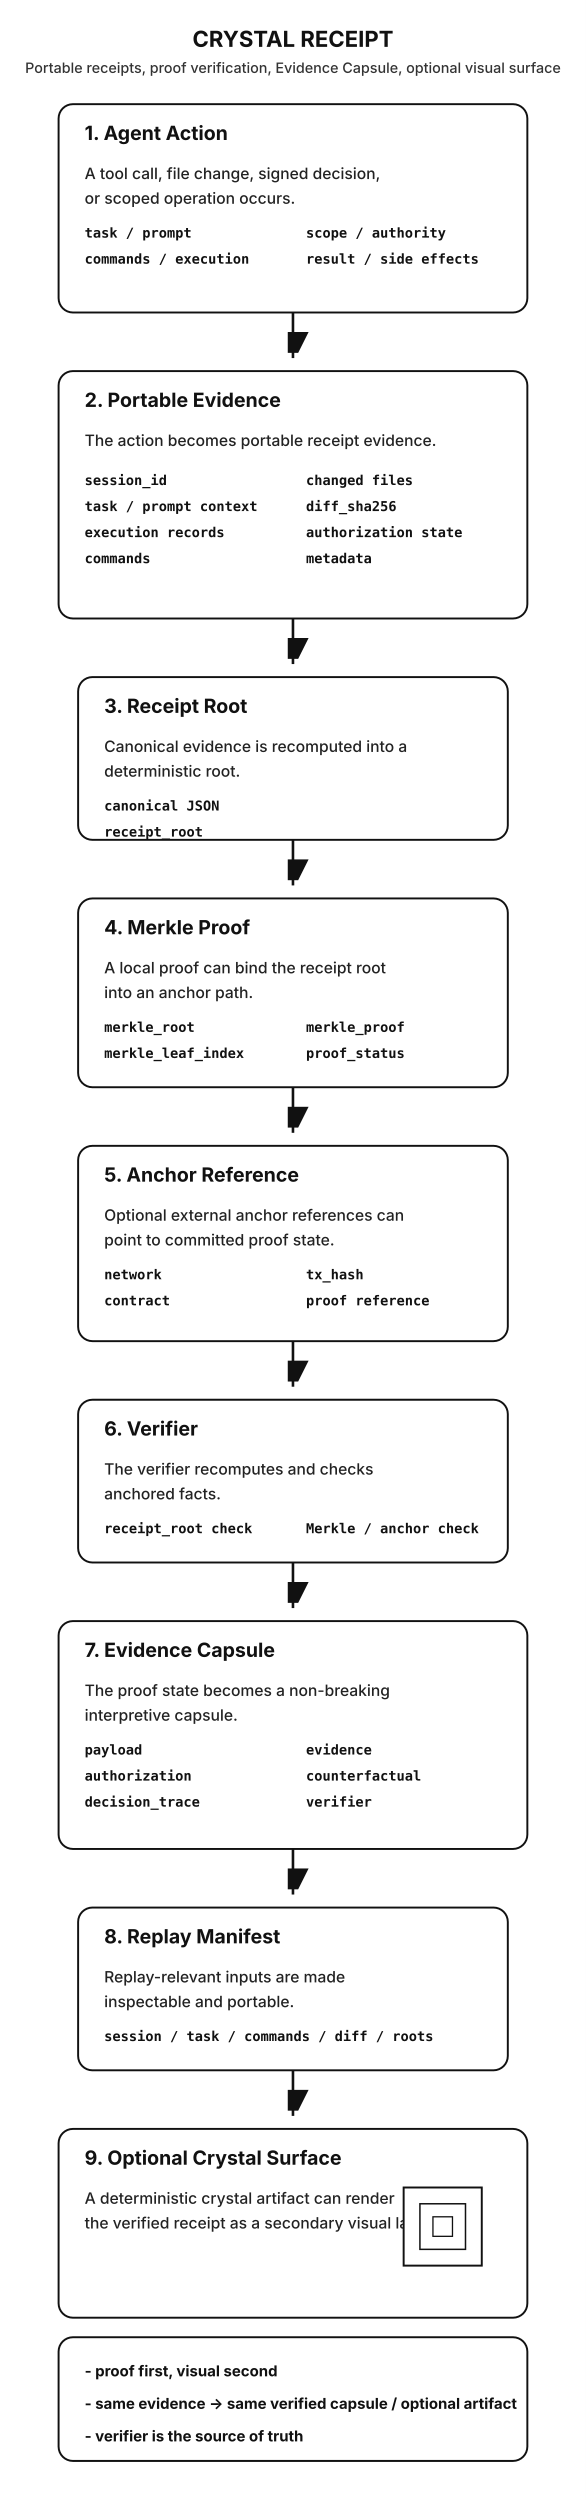
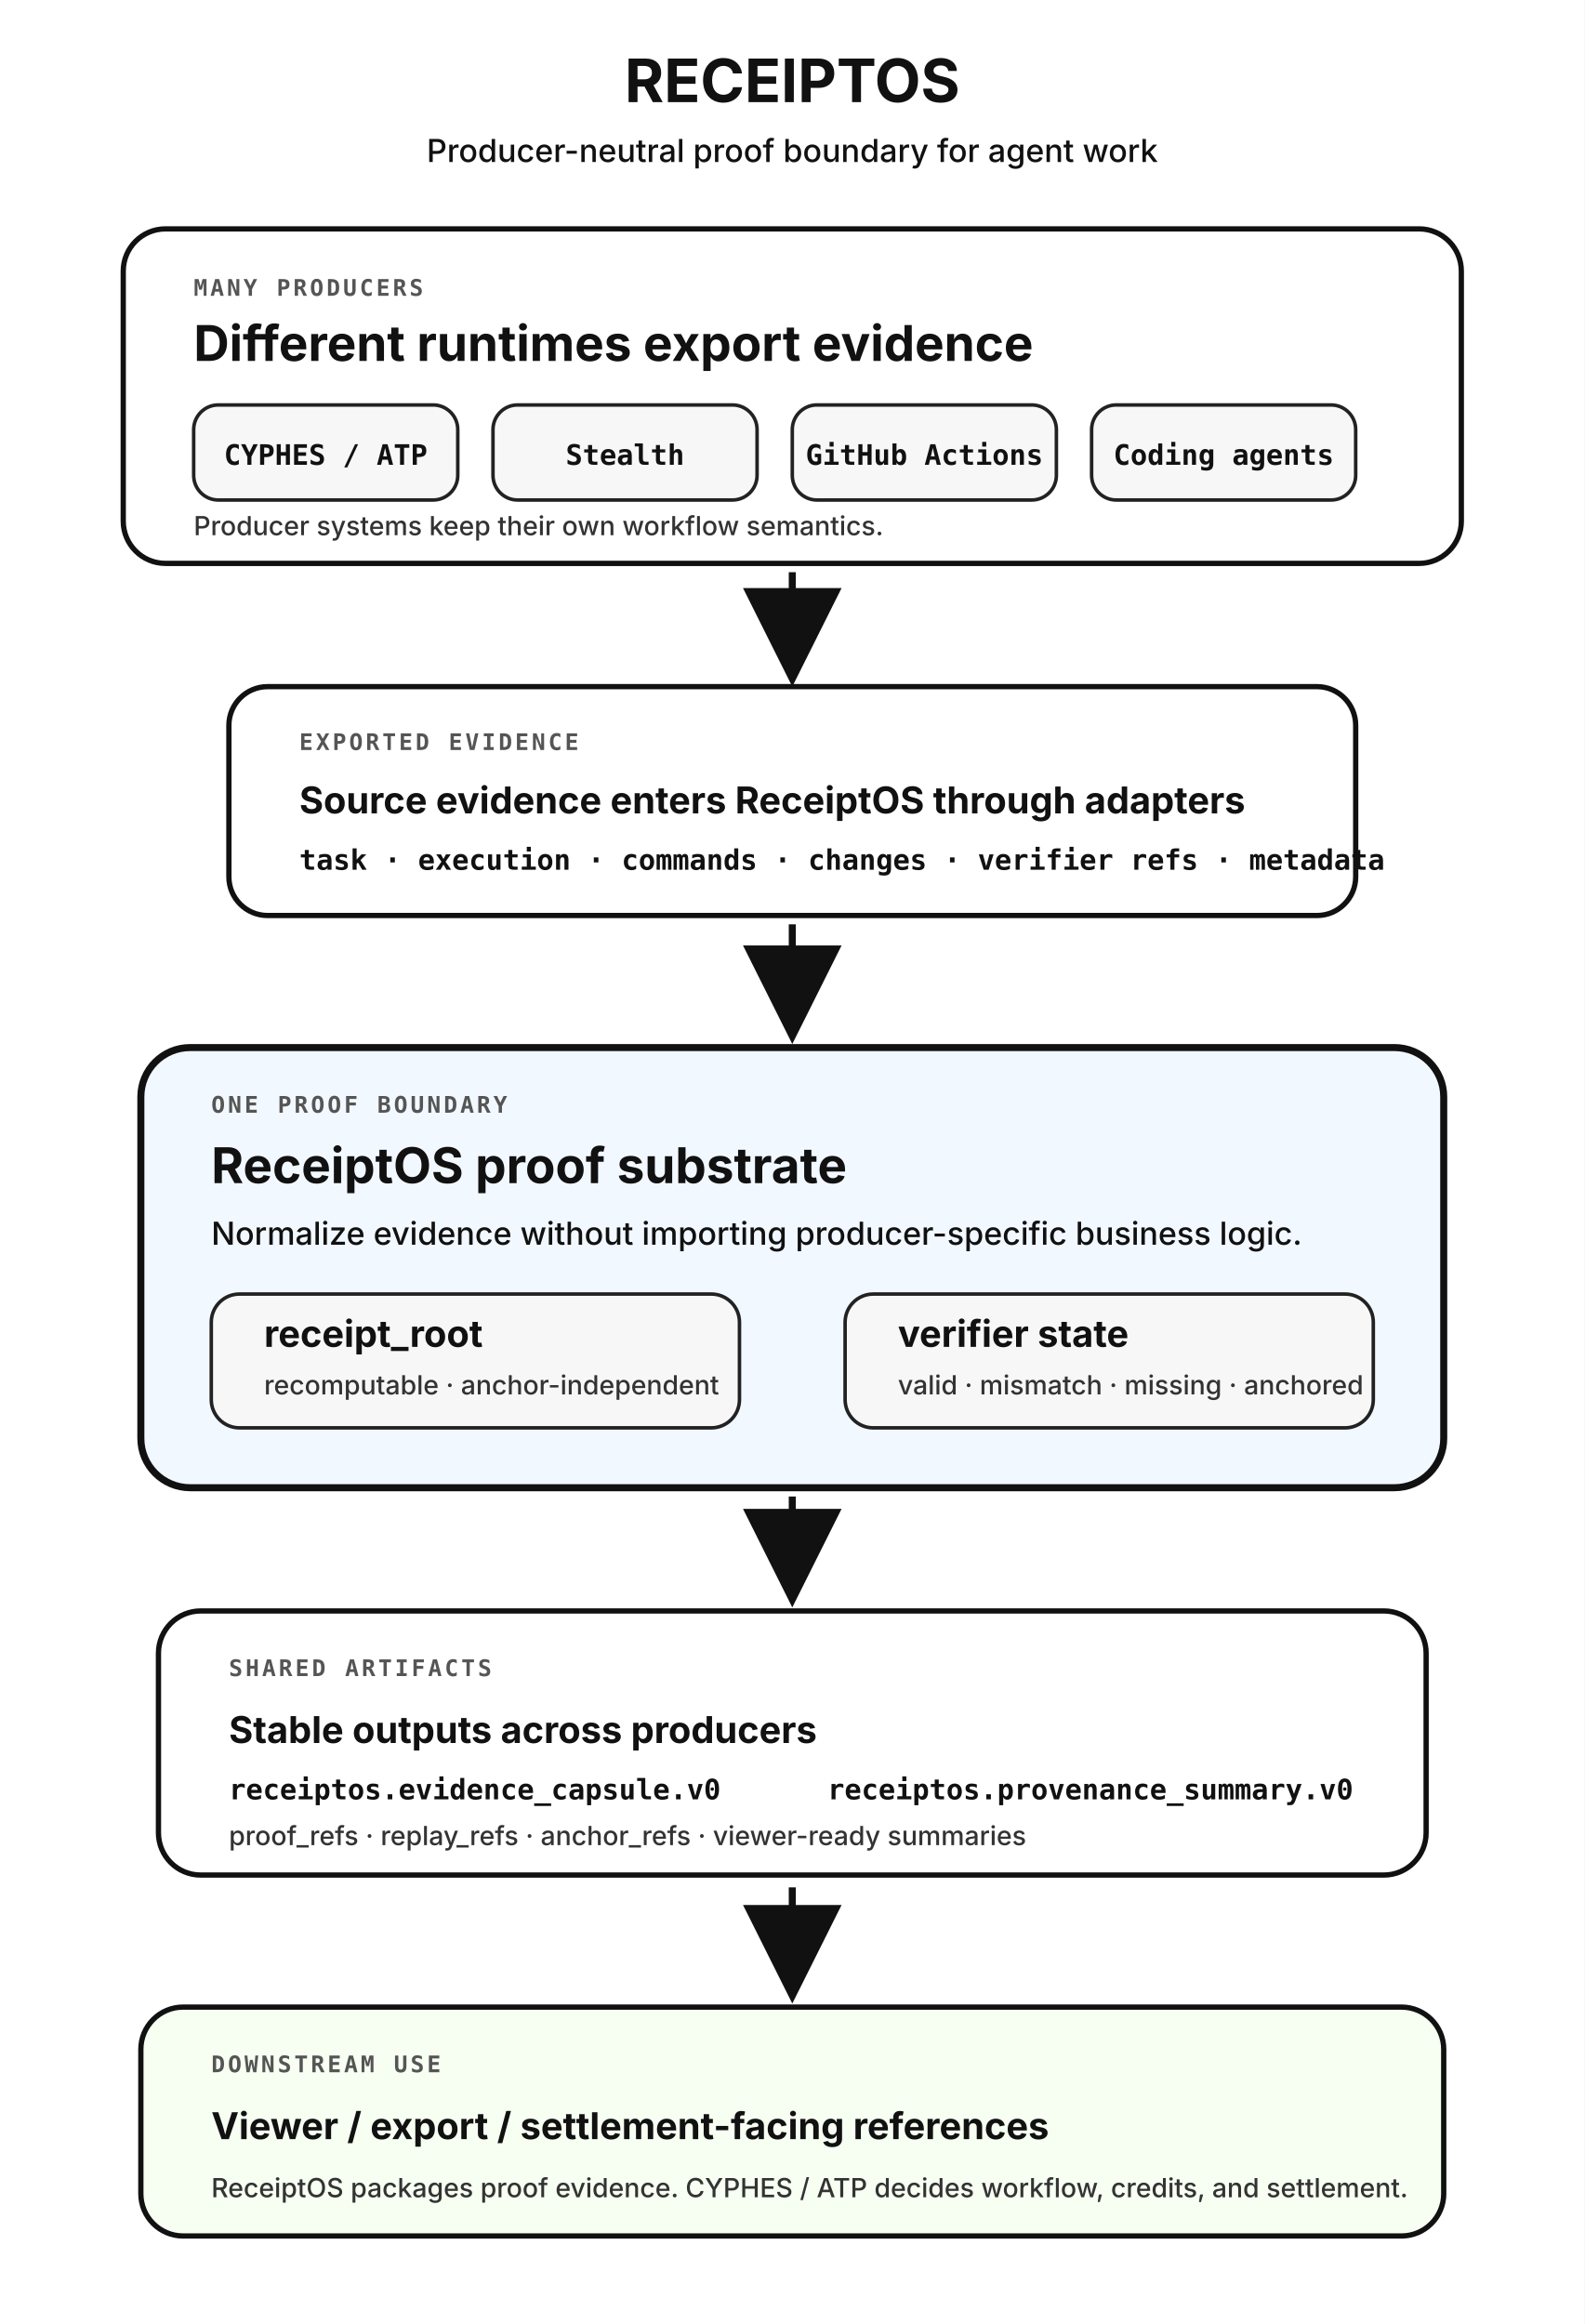
- <svg xmlns="http://www.w3.org/2000/svg" width="900" height="3840" viewBox="0 0 900 3840" role="img" aria-labelledby="title desc">
+ <svg xmlns="http://www.w3.org/2000/svg" width="900" height="1320" viewBox="0 0 900 1320" role="img" aria-labelledby="title desc">
+   <style>
+     .bg { fill: #ffffff; }
+     .box { fill: #ffffff; stroke: #111111; stroke-width: 3; }
+     .soft { fill: #f7f7f7; stroke: #222222; stroke-width: 2; }
+     .core { fill: #f2f8ff; stroke: #111111; stroke-width: 4; }
+     .settle { fill: #f6fff2; stroke: #111111; stroke-width: 3; }
+     .title { font: 700 34px ui-sans-serif, system-ui, -apple-system, BlinkMacSystemFont, "Segoe UI", sans-serif; fill: #111111; }
+     .h1 { font: 700 28px ui-sans-serif, system-ui, -apple-system, BlinkMacSystemFont, "Segoe UI", sans-serif; fill: #111111; }
+     .h2 { font: 700 21px ui-sans-serif, system-ui, -apple-system, BlinkMacSystemFont, "Segoe UI", sans-serif; fill: #111111; }
+     .body { font: 500 18px ui-sans-serif, system-ui, -apple-system, BlinkMacSystemFont, "Segoe UI", sans-serif; fill: #111111; }
+     .mono { font: 600 16px ui-monospace, SFMono-Regular, Menlo, Consolas, monospace; fill: #111111; }
+     .small { font: 500 15px ui-sans-serif, system-ui, -apple-system, BlinkMacSystemFont, "Segoe UI", sans-serif; fill: #333333; }
+     .label { font: 700 13px ui-monospace, SFMono-Regular, Menlo, Consolas, monospace; letter-spacing: 1.6px; fill: #555555; }
+     .arrow { stroke: #111111; stroke-width: 4; fill: none; marker-end: url(#arrow); }
+   </style>
  <defs>
-     <marker id="arrow" markerWidth="8" markerHeight="8" refX="10" refY="6" orient="auto">
-       <path d="M0,0 L12,6 L0,12 z" fill="#111111" />
+     <marker id="arrow" markerWidth="14" markerHeight="14" refX="12" refY="7" orient="auto" markerUnits="strokeWidth">
+       <path d="M 0 0 L 14 7 L 0 14 z" fill="#111111" />
    </marker>
-     <style>
-       .bg { fill: #ffffff; }
-       .box { fill: #ffffff; stroke: #111111; stroke-width: 3; }
-       .boxThin { fill: #ffffff; stroke: #111111; stroke-width: 2; }
-       .arrow { stroke: #111111; stroke-width: 4; fill: none; marker-end: url(#arrow); }
-       .title { font: 700 34px Inter, Segoe UI, Arial, sans-serif; fill: #111111; }
-       .subtitle { font: 500 22px Inter, Segoe UI, Arial, sans-serif; fill: #333333; }
-       .section { font: 700 30px Inter, Segoe UI, Arial, sans-serif; fill: #111111; }
-       .body { font: 500 24px Inter, Segoe UI, Arial, sans-serif; fill: #222222; }
-       .mono { font: 600 21px ui-monospace, SFMono-Regular, Consolas, monospace; fill: #111111; }
-       .note { font: 700 23px Inter, Segoe UI, Arial, sans-serif; fill: #111111; }
-     </style>
  </defs>
-   <rect class="bg" width="900" height="3840" />
-   <text x="450" y="72" text-anchor="middle" class="title">CRYSTAL RECEIPT</text>
-   <text x="450" y="112" text-anchor="middle" class="subtitle">Portable receipts, proof verification, Evidence Capsule, optional visual surface</text>
-   <rect x="90" y="160" width="720" height="320" rx="22" ry="22" class="box" />
-   <text x="130" y="215" class="section">1. Agent Action</text>
-   <text x="130" y="275" class="body">A tool call, file change, signed decision,</text>
-   <text x="130" y="313" class="body">or scoped operation occurs.</text>
-   <text x="130" y="365" class="mono">task / prompt</text>
-   <text x="130" y="405" class="mono">commands / execution</text>
-   <text x="470" y="365" class="mono">scope / authority</text>
-   <text x="470" y="405" class="mono">result / side effects</text>
-   <path d="M450 480 V550" class="arrow" />
-   <rect x="90" y="570" width="720" height="380" rx="22" ry="22" class="box" />
-   <text x="130" y="625" class="section">2. Portable Evidence</text>
-   <text x="130" y="685" class="body">The action becomes portable receipt evidence.</text>
-   <text x="130" y="745" class="mono">session_id</text>
-   <text x="130" y="785" class="mono">task / prompt context</text>
-   <text x="130" y="825" class="mono">execution records</text>
-   <text x="130" y="865" class="mono">commands</text>
-   <text x="470" y="745" class="mono">changed files</text>
-   <text x="470" y="785" class="mono">diff_sha256</text>
-   <text x="470" y="825" class="mono">authorization state</text>
-   <text x="470" y="865" class="mono">metadata</text>
-   <path d="M450 950 V1020" class="arrow" />
-   <rect x="120" y="1040" width="660" height="250" rx="22" ry="22" class="box" />
-   <text x="160" y="1095" class="section">3. Receipt Root</text>
-   <text x="160" y="1155" class="body">Canonical evidence is recomputed into a</text>
-   <text x="160" y="1193" class="body">deterministic root.</text>
-   <text x="160" y="1245" class="mono">canonical JSON</text>
-   <text x="160" y="1285" class="mono">receipt_root</text>
-   <path d="M450 1290 V1360" class="arrow" />
-   <rect x="120" y="1380" width="660" height="290" rx="22" ry="22" class="box" />
-   <text x="160" y="1435" class="section">4. Merkle Proof</text>
-   <text x="160" y="1495" class="body">A local proof can bind the receipt root</text>
-   <text x="160" y="1533" class="body">into an anchor path.</text>
-   <text x="160" y="1585" class="mono">merkle_root</text>
-   <text x="160" y="1625" class="mono">merkle_leaf_index</text>
-   <text x="470" y="1585" class="mono">merkle_proof</text>
-   <text x="470" y="1625" class="mono">proof_status</text>
-   <path d="M450 1670 V1740" class="arrow" />
-   <rect x="120" y="1760" width="660" height="300" rx="22" ry="22" class="box" />
-   <text x="160" y="1815" class="section">5. Anchor Reference</text>
-   <text x="160" y="1875" class="body">Optional external anchor references can</text>
-   <text x="160" y="1913" class="body">point to committed proof state.</text>
-   <text x="160" y="1965" class="mono">network</text>
-   <text x="160" y="2005" class="mono">contract</text>
-   <text x="470" y="1965" class="mono">tx_hash</text>
-   <text x="470" y="2005" class="mono">proof reference</text>
-   <path d="M450 2060 V2130" class="arrow" />
-   <rect x="120" y="2150" width="660" height="250" rx="22" ry="22" class="box" />
-   <text x="160" y="2205" class="section">6. Verifier</text>
-   <text x="160" y="2265" class="body">The verifier recomputes and checks</text>
-   <text x="160" y="2303" class="body">anchored facts.</text>
-   <text x="160" y="2355" class="mono">receipt_root check</text>
-   <text x="470" y="2355" class="mono">Merkle / anchor check</text>
-   <path d="M450 2400 V2470" class="arrow" />
-   <rect x="90" y="2490" width="720" height="350" rx="22" ry="22" class="box" />
-   <text x="130" y="2545" class="section">7. Evidence Capsule</text>
-   <text x="130" y="2605" class="body">The proof state becomes a non-breaking</text>
-   <text x="130" y="2643" class="body">interpretive capsule.</text>
-   <text x="130" y="2695" class="mono">payload</text>
-   <text x="130" y="2735" class="mono">authorization</text>
-   <text x="130" y="2775" class="mono">decision_trace</text>
-   <text x="470" y="2695" class="mono">evidence</text>
-   <text x="470" y="2735" class="mono">counterfactual</text>
-   <text x="470" y="2775" class="mono">verifier</text>
-   <path d="M450 2840 V2910" class="arrow" />
-   <rect x="120" y="2930" width="660" height="250" rx="22" ry="22" class="box" />
-   <text x="160" y="2985" class="section">8. Replay Manifest</text>
-   <text x="160" y="3045" class="body">Replay-relevant inputs are made</text>
-   <text x="160" y="3083" class="body">inspectable and portable.</text>
-   <text x="160" y="3135" class="mono">session / task / commands / diff / roots</text>
-   <path d="M450 3180 V3250" class="arrow" />
-   <rect x="90" y="3270" width="720" height="290" rx="22" ry="22" class="box" />
-   <text x="130" y="3325" class="section">9. Optional Crystal Surface</text>
-   <text x="130" y="3385" class="body">A deterministic crystal artifact can render</text>
-   <text x="130" y="3423" class="body">the verified receipt as a secondary visual layer.</text>
-   <rect x="620" y="3360" width="120" height="120" fill="#ffffff" stroke="#111111" stroke-width="3" />
-   <rect x="645" y="3385" width="70" height="70" fill="#ffffff" stroke="#111111" stroke-width="2.3" />
-   <rect x="665" y="3405" width="30" height="30" fill="#ffffff" stroke="#111111" stroke-width="2" />
-   <rect x="90" y="3590" width="720" height="190" rx="22" ry="22" class="box" />
-   <text x="130" y="3650" class="note">- proof first, visual second</text>
-   <text x="130" y="3700" class="note">- same evidence -&gt; same verified capsule / optional artifact</text>
-   <text x="130" y="3750" class="note">- verifier is the source of truth</text>
+   <rect class="bg" x="0" y="0" width="900" height="1320" />
+   <text class="title" x="450" y="58" text-anchor="middle">RECEIPTOS</text>
+   <text class="body" x="450" y="92" text-anchor="middle">Producer-neutral proof boundary for agent work</text>
+   <rect class="box" x="70" y="130" width="760" height="190" rx="24" />
+   <text class="label" x="110" y="168">MANY PRODUCERS</text>
+   <text class="h1" x="110" y="205">Different runtimes export evidence</text>
+   <rect class="soft" x="110" y="230" width="150" height="54" rx="14" />
+   <text class="mono" x="185" y="264" text-anchor="middle">CYPHES / ATP</text>
+   <rect class="soft" x="280" y="230" width="150" height="54" rx="14" />
+   <text class="mono" x="355" y="264" text-anchor="middle">Stealth</text>
+   <rect class="soft" x="450" y="230" width="150" height="54" rx="14" />
+   <text class="mono" x="525" y="264" text-anchor="middle">GitHub Actions</text>
+   <rect class="soft" x="620" y="230" width="150" height="54" rx="14" />
+   <text class="mono" x="695" y="264" text-anchor="middle">Coding agents</text>
+   <text class="small" x="110" y="304">Producer systems keep their own workflow semantics.</text>
+   <path class="arrow" d="M450 325 L450 382" />
+   <rect class="box" x="130" y="390" width="640" height="130" rx="22" />
+   <text class="label" x="170" y="426">EXPORTED EVIDENCE</text>
+   <text class="h2" x="170" y="462">Source evidence enters ReceiptOS through adapters</text>
+   <text class="mono" x="170" y="494">task · execution · commands · changes · verifier refs · metadata</text>
+   <path class="arrow" d="M450 525 L450 585" />
+   <rect class="core" x="80" y="595" width="740" height="250" rx="28" />
+   <text class="label" x="120" y="632">ONE PROOF BOUNDARY</text>
+   <text class="h1" x="120" y="672">ReceiptOS proof substrate</text>
+   <text class="body" x="120" y="707">Normalize evidence without importing producer-specific business logic.</text>
+   <rect class="soft" x="120" y="735" width="300" height="76" rx="16" />
+   <text class="h2" x="150" y="765">receipt_root</text>
+   <text class="small" x="150" y="792">recomputable · anchor-independent</text>
+   <rect class="soft" x="480" y="735" width="300" height="76" rx="16" />
+   <text class="h2" x="510" y="765">verifier state</text>
+   <text class="small" x="510" y="792">valid · mismatch · missing · anchored</text>
+   <path class="arrow" d="M450 850 L450 905" />
+   <rect class="box" x="90" y="915" width="720" height="150" rx="24" />
+   <text class="label" x="130" y="952">SHARED ARTIFACTS</text>
+   <text class="h2" x="130" y="990">Stable outputs across producers</text>
+   <text class="mono" x="130" y="1022">receiptos.evidence_capsule.v0</text>
+   <text class="mono" x="470" y="1022">receiptos.provenance_summary.v0</text>
+   <text class="small" x="130" y="1048">proof_refs · replay_refs · anchor_refs · viewer-ready summaries</text>
+   <path class="arrow" d="M450 1072 L450 1130" />
+   <rect class="settle" x="80" y="1140" width="740" height="130" rx="24" />
+   <text class="label" x="120" y="1177">DOWNSTREAM USE</text>
+   <text class="h2" x="120" y="1215">Viewer / export / settlement-facing references</text>
+   <text class="small" x="120" y="1248">ReceiptOS packages proof evidence. CYPHES / ATP decides workflow, credits, and settlement.</text>
</svg>
